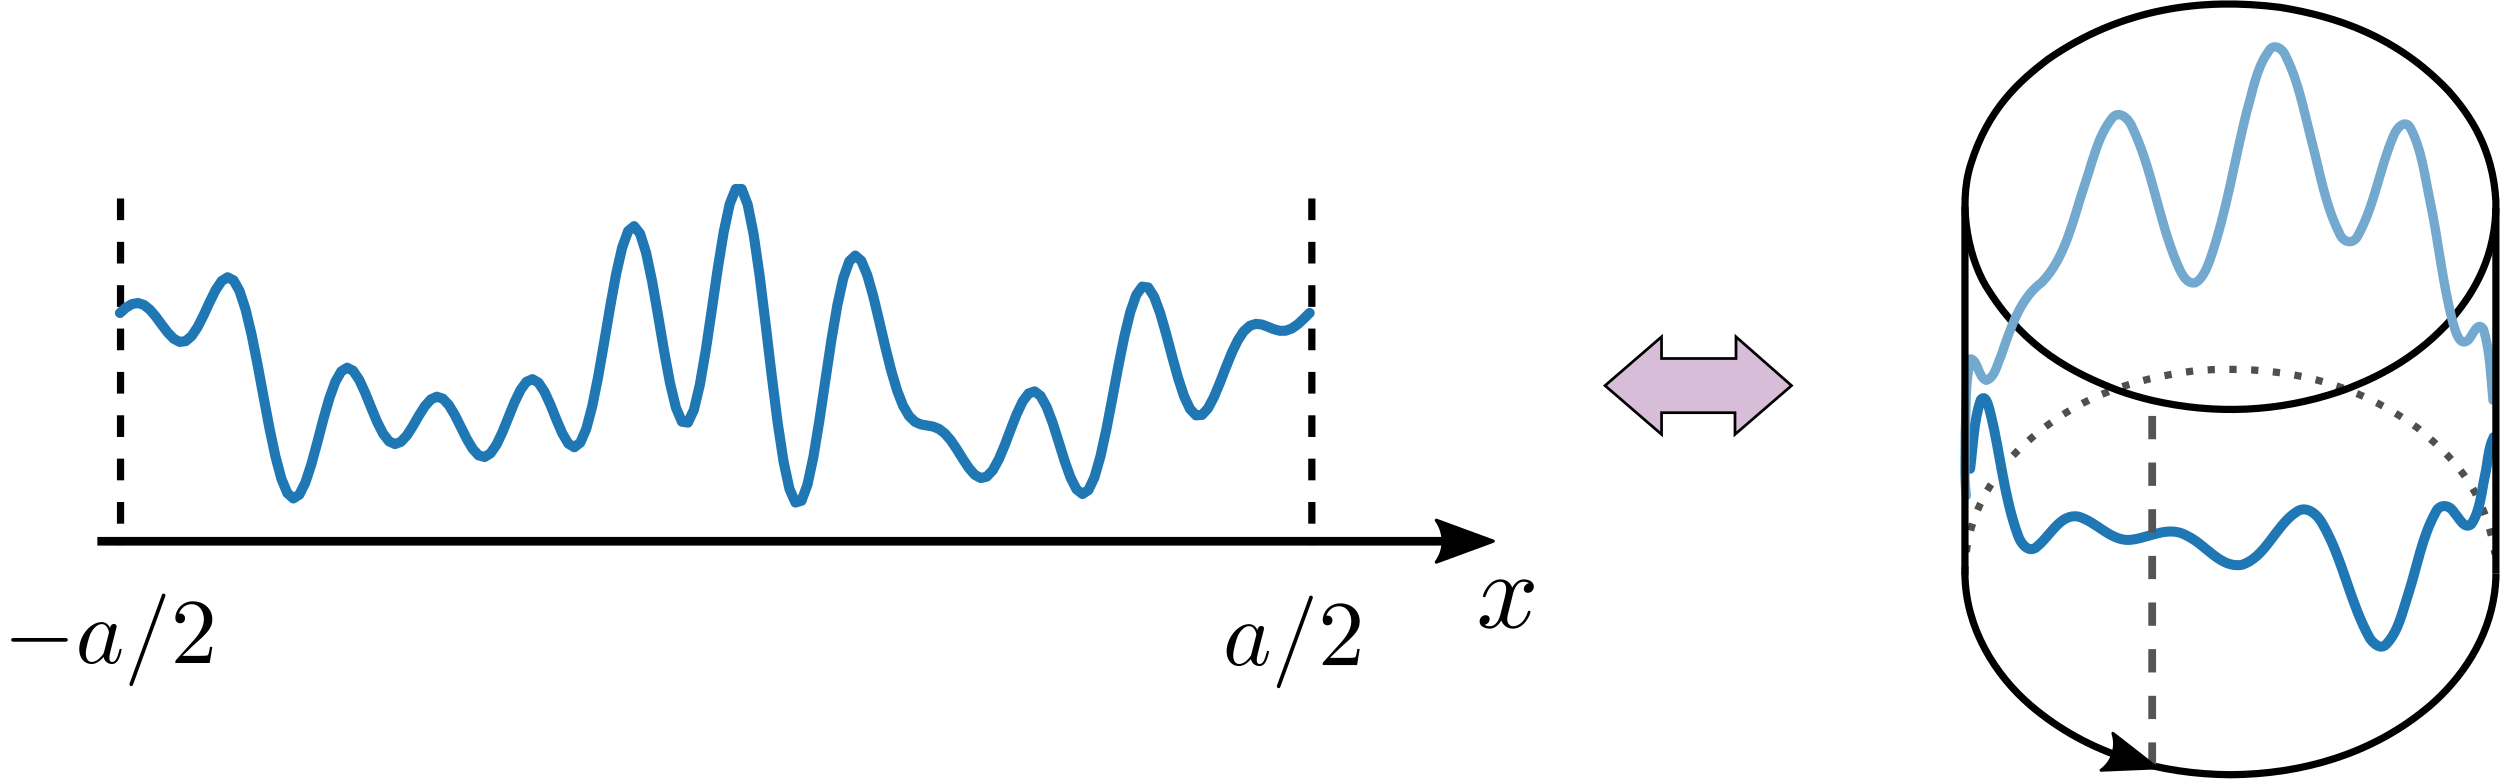
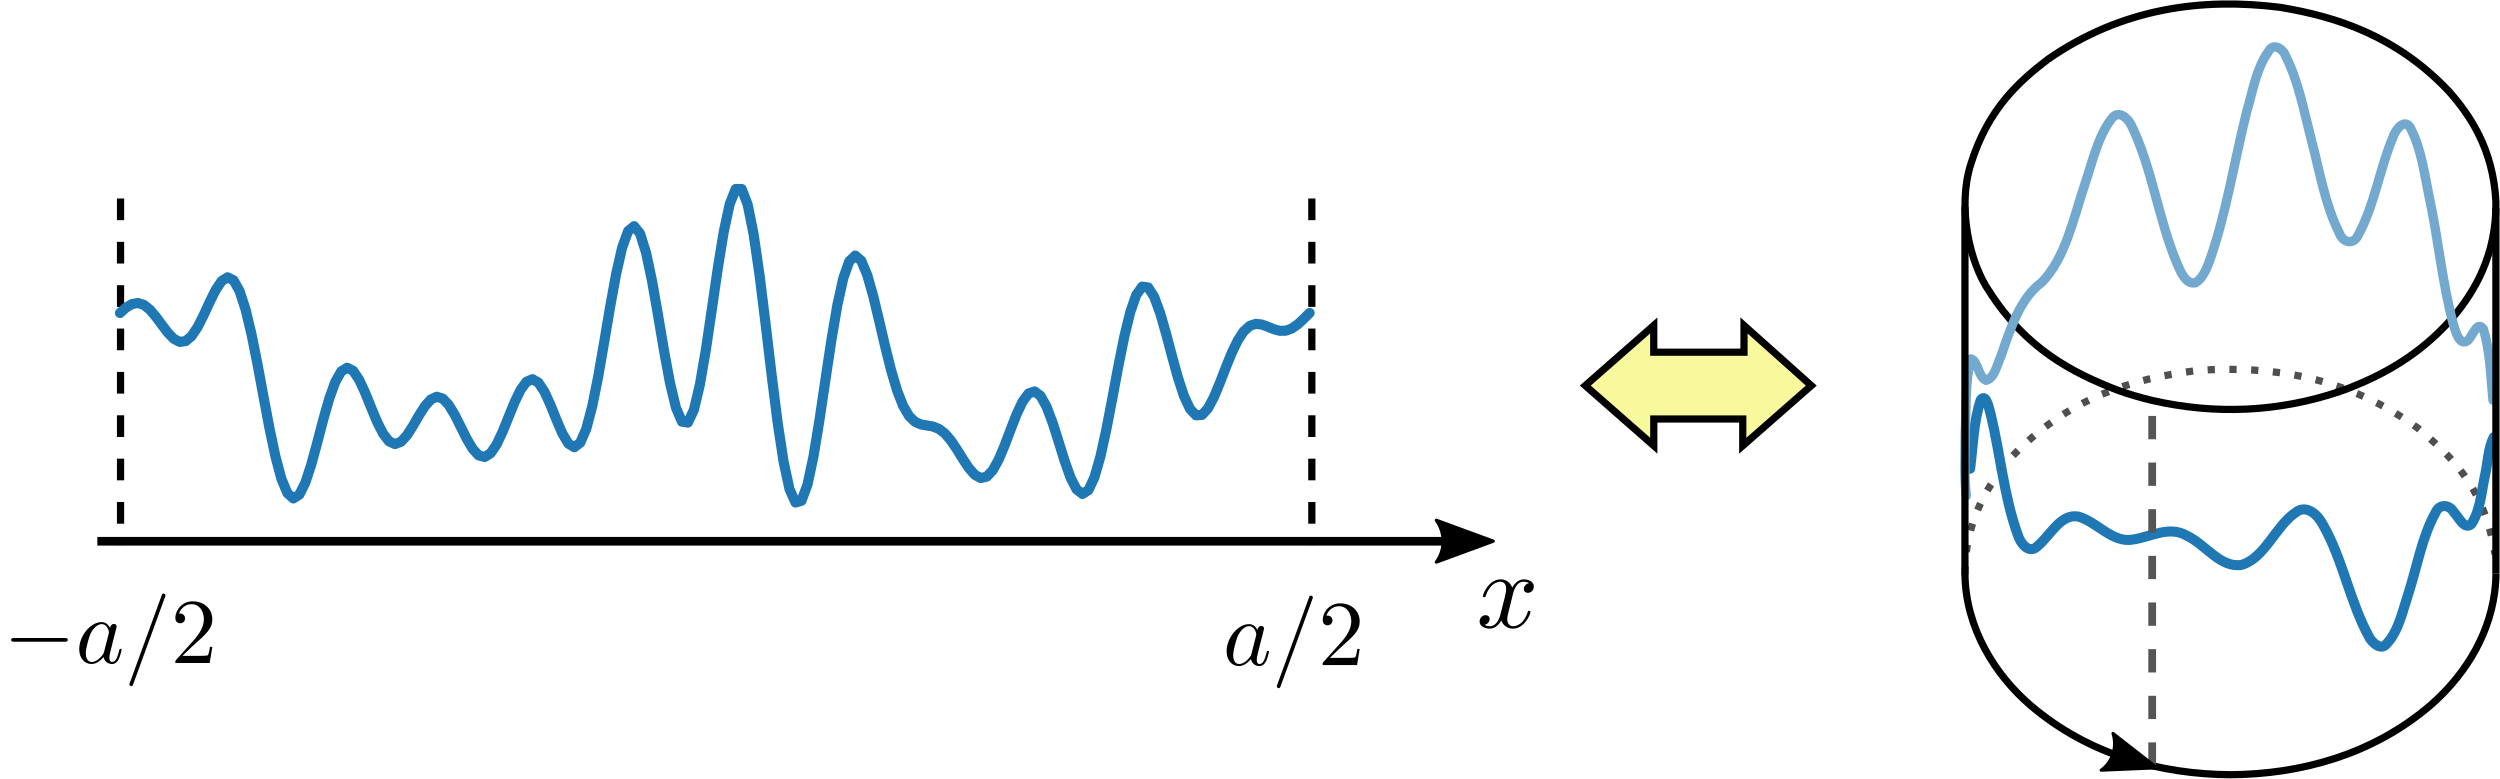
- <svg xmlns="http://www.w3.org/2000/svg" width="345.936" height="107.758" id="svg2" version="1.1">
+ <svg xmlns="http://www.w3.org/2000/svg" version="1.1" id="svg2" height="107.758" width="345.936">
  <defs id="defs4">
-     <marker orient="auto" refY="0" refX="0" id="Arrow2Mend" style="overflow:visible">
-       <path id="path4980" style="fill-rule:evenodd;stroke-width:0.625;stroke-linejoin:round" d="M 8.719,4.034 -2.207,0.016 8.719,-4.002 c -1.745,2.372 -1.735,5.617 -6e-7,8.035 z" transform="scale(-0.6)" />
+     <marker style="overflow:visible" id="Arrow2Mend" refX="0" refY="0" orient="auto">
+       <path transform="scale(-0.6)" d="M 8.719,4.034 -2.207,0.016 8.719,-4.002 c -1.745,2.372 -1.735,5.617 -6e-7,8.035 z" style="fill-rule:evenodd;stroke-width:0.625;stroke-linejoin:round" id="path4980" />
    </marker>
-     <marker orient="auto" refY="0" refX="0" id="Arrow2MendE" style="overflow:visible">
-       <path id="path5398" style="fill:#175217;fill-rule:evenodd;stroke:#175217;stroke-width:0.625;stroke-linejoin:round" d="M 8.719,4.034 -2.207,0.016 8.719,-4.002 c -1.745,2.372 -1.735,5.617 -6e-7,8.035 z" transform="scale(-0.6)" />
+     <marker style="overflow:visible" id="Arrow2MendE" refX="0" refY="0" orient="auto">
+       <path transform="scale(-0.6)" d="M 8.719,4.034 -2.207,0.016 8.719,-4.002 c -1.745,2.372 -1.735,5.617 -6e-7,8.035 z" style="fill:#175217;fill-rule:evenodd;stroke:#175217;stroke-width:0.625;stroke-linejoin:round" id="path5398" />
    </marker>
-     <marker orient="auto" refY="0" refX="0" id="Arrow2MendU" style="overflow:visible">
-       <path id="path5781" style="fill:#175217;fill-rule:evenodd;stroke:#175217;stroke-width:0.625;stroke-linejoin:round" d="M 8.719,4.034 -2.207,0.016 8.719,-4.002 c -1.745,2.372 -1.735,5.617 -6e-7,8.035 z" transform="scale(-0.6)" />
+     <marker style="overflow:visible" id="Arrow2MendU" refX="0" refY="0" orient="auto">
+       <path transform="scale(-0.6)" d="M 8.719,4.034 -2.207,0.016 8.719,-4.002 c -1.745,2.372 -1.735,5.617 -6e-7,8.035 z" style="fill:#175217;fill-rule:evenodd;stroke:#175217;stroke-width:0.625;stroke-linejoin:round" id="path5781" />
    </marker>
-     <marker orient="auto" refY="0" refX="0" id="Arrow2MendE6" style="overflow:visible">
-       <path id="path4217" style="fill:#294029;fill-rule:evenodd;stroke:#294029;stroke-width:0.625;stroke-linejoin:round" d="M 8.719,4.034 -2.207,0.016 8.719,-4.002 c -1.745,2.372 -1.735,5.617 -6e-7,8.035 z" transform="scale(-0.6)" />
+     <marker style="overflow:visible" id="Arrow2MendE6" refX="0" refY="0" orient="auto">
+       <path transform="scale(-0.6)" d="M 8.719,4.034 -2.207,0.016 8.719,-4.002 c -1.745,2.372 -1.735,5.617 -6e-7,8.035 z" style="fill:#294029;fill-rule:evenodd;stroke:#294029;stroke-width:0.625;stroke-linejoin:round" id="path4217" />
    </marker>
-     <marker orient="auto" refY="0" refX="0" id="Arrow2MendE6-5" style="overflow:visible">
-       <path id="path4217-5" style="fill:#294029;fill-rule:evenodd;stroke:#294029;stroke-width:0.625;stroke-linejoin:round" d="M 8.719,4.034 -2.207,0.016 8.719,-4.002 c -1.745,2.372 -1.735,5.617 -6e-7,8.035 z" transform="scale(-0.6)" />
+     <marker style="overflow:visible" id="Arrow2MendE6-5" refX="0" refY="0" orient="auto">
+       <path transform="scale(-0.6)" d="M 8.719,4.034 -2.207,0.016 8.719,-4.002 c -1.745,2.372 -1.735,5.617 -6e-7,8.035 z" style="fill:#294029;fill-rule:evenodd;stroke:#294029;stroke-width:0.625;stroke-linejoin:round" id="path4217-5" />
    </marker>
-     <marker orient="auto" refY="0" refX="0" id="Arrow2MendE6s" style="overflow:visible">
-       <path id="path7331" style="fill:#3a5b3a;fill-rule:evenodd;stroke:#3a5b3a;stroke-width:0.625;stroke-linejoin:round" d="M 8.719,4.034 -2.207,0.016 8.719,-4.002 c -1.745,2.372 -1.735,5.617 -6e-7,8.035 z" transform="scale(-0.6)" />
+     <marker style="overflow:visible" id="Arrow2MendE6s" refX="0" refY="0" orient="auto">
+       <path transform="scale(-0.6)" d="M 8.719,4.034 -2.207,0.016 8.719,-4.002 c -1.745,2.372 -1.735,5.617 -6e-7,8.035 z" style="fill:#3a5b3a;fill-rule:evenodd;stroke:#3a5b3a;stroke-width:0.625;stroke-linejoin:round" id="path7331" />
    </marker>
-     <marker orient="auto" refY="0" refX="0" id="Arrow2MendE6p" style="overflow:visible">
-       <path id="path7462" style="fill:#3a5b3a;fill-rule:evenodd;stroke:#3a5b3a;stroke-width:0.625;stroke-linejoin:round" d="M 8.719,4.034 -2.207,0.016 8.719,-4.002 c -1.745,2.372 -1.735,5.617 -6e-7,8.035 z" transform="scale(-0.6)" />
+     <marker style="overflow:visible" id="Arrow2MendE6p" refX="0" refY="0" orient="auto">
+       <path transform="scale(-0.6)" d="M 8.719,4.034 -2.207,0.016 8.719,-4.002 c -1.745,2.372 -1.735,5.617 -6e-7,8.035 z" style="fill:#3a5b3a;fill-rule:evenodd;stroke:#3a5b3a;stroke-width:0.625;stroke-linejoin:round" id="path7462" />
    </marker>
-     <marker orient="auto" refY="0" refX="0" style="overflow:visible" id="Arrow2MendE6p3036">
-       <path id="path2906" style="fill:#000000;fill-rule:evenodd;stroke:#000000;stroke-width:0.625;stroke-linejoin:round;stroke-opacity:1.0;fill-opacity:1.0" d="M 8.719,4.034 -2.207,0.016 8.719,-4.002 c -1.745,2.372 -1.735,5.617 -6e-7,8.035 z" transform="scale(-0.6)" />
+     <marker id="Arrow2MendE6p3036" style="overflow:visible" refX="0" refY="0" orient="auto">
+       <path transform="scale(-0.6)" d="M 8.719,4.034 -2.207,0.016 8.719,-4.002 c -1.745,2.372 -1.735,5.617 -6e-7,8.035 z" style="fill:#000000;fill-rule:evenodd;stroke:#000000;stroke-width:0.625;stroke-linejoin:round;stroke-opacity:1.0;fill-opacity:1.0" id="path2906" />
    </marker>
-     <marker orient="auto" refY="0" refX="0" style="overflow:visible" id="Arrow2MendE6s3920">
-       <path id="path3042" style="fill:#000000;fill-rule:evenodd;stroke:#000000;stroke-width:0.625;stroke-linejoin:round;stroke-opacity:1.0;fill-opacity:1.0" d="M 8.719,4.034 -2.207,0.016 8.719,-4.002 c -1.745,2.372 -1.735,5.617 -6e-7,8.035 z" transform="scale(-0.6)" />
+     <marker id="Arrow2MendE6s3920" style="overflow:visible" refX="0" refY="0" orient="auto">
+       <path transform="scale(-0.6)" d="M 8.719,4.034 -2.207,0.016 8.719,-4.002 c -1.745,2.372 -1.735,5.617 -6e-7,8.035 z" style="fill:#000000;fill-rule:evenodd;stroke:#000000;stroke-width:0.625;stroke-linejoin:round;stroke-opacity:1.0;fill-opacity:1.0" id="path3042" />
    </marker>
  </defs>
-   <g transform="translate(-297.0583,-364.6027)" id="layer1">
-     <path style="fill:none;stroke:#4f4f4f;stroke-width:1.004;stroke-linecap:butt;stroke-linejoin:miter;stroke-miterlimit:10;stroke-dasharray:1.004, 2.008;stroke-dashoffset:0;stroke-opacity:1" d="m 568.955,443.981 c 0.01,-7.585 3.458,-12.608 6.316,-15.99 7.964,-8.438 17.05,-11.035 25.891,-12.128 10.24,-0.713 20.718,0.877 30.438,7.965 4.164,3.526 9.235,7.829 10.699,17.454" id="path4603-7" />
-     <path style="fill:none;stroke:#000000;stroke-width:1.2;stroke-linecap:butt;stroke-linejoin:miter;stroke-miterlimit:3.85;stroke-dasharray:none;stroke-opacity:1;marker-end:url(#Arrow2MendE6p3036)" d="m 310.529,439.499 191.563,0" id="path4171" />
-     <path id="path5418" d="m 478.583,392.068 v 48.013" style="fill:none;stroke:#000000;stroke-width:1;stroke-linecap:butt;stroke-linejoin:miter;stroke-miterlimit:4;stroke-dasharray:3, 3;stroke-dashoffset:0;stroke-opacity:1" />
-     <g id="g5546" transform="matrix(0.24192,0,0,0.24192,225.4017,369.8612)" style="stroke-width:1.389">
-       <g word-spacing="normal" letter-spacing="normal" font-size-adjust="none" font-stretch="normal" font-weight="normal" font-variant="normal" font-style="normal" stroke-miterlimit="10.433" xml:space="preserve" transform="matrix(1.062992,0,0,-1.062992,-186.0236,789.2717)" id="g5548" style="font-style:normal;font-variant:normal;font-weight:normal;font-stretch:normal;letter-spacing:normal;word-spacing:normal;text-anchor:start;fill:none;stroke:#000000;stroke-width:1.736;stroke-linecap:butt;stroke-linejoin:miter;stroke-miterlimit:10.433;stroke-dasharray:none;stroke-dashoffset:0;stroke-opacity:1">
-         <path id="path5550" d="m 488.35,417.65 h 0.16 0.16 l 0.15,0.01 h 0.08 l 0.08,0.01 h 0.07 l 0.08,0.01 0.07,0.01 0.07,0.01 0.07,0.02 0.07,0.02 0.07,0.02 0.06,0.02 0.06,0.02 0.06,0.03 0.05,0.03 0.06,0.04 0.05,0.03 0.04,0.05 0.04,0.04 0.04,0.05 0.02,0.03 0.02,0.03 0.01,0.03 0.02,0.03 0.01,0.03 0.02,0.03 0.01,0.04 0.01,0.03 0.01,0.04 v 0.04 l 0.01,0.04 0.01,0.04 v 0.04 l 0.01,0.04 v 0.05 0.04 c 0,1 -0.91,1 -1.75,1 h -26.96 c -0.84,0 -1.73,0 -1.73,-1 0,-1 0.89,-1 1.73,-1 z" style="fill:#000000;stroke-width:0" />
-         <path id="path5552" d="m 512.85,425.03 -0.08,0.17 -0.09,0.17 -0.09,0.16 -0.1,0.16 -0.09,0.16 -0.11,0.16 -0.1,0.15 -0.11,0.14 -0.11,0.15 -0.12,0.13 -0.12,0.14 -0.13,0.13 -0.12,0.12 -0.13,0.12 -0.14,0.11 -0.14,0.11 -0.14,0.11 -0.15,0.09 -0.15,0.1 -0.16,0.08 -0.16,0.08 -0.16,0.08 -0.17,0.06 -0.17,0.07 -0.18,0.05 -0.18,0.05 -0.18,0.04 -0.19,0.03 -0.19,0.03 -0.2,0.02 -0.21,0.01 h -0.2 l 0.04,-1.09 c 3.24,0 3.94,-4.08 3.94,-4.37 0,-0.32 -0.09,-0.61 -0.14,-0.86 l -2.5,-9.77 c -0.25,-0.89 -0.25,-0.98 -1,-1.84 -2.19,-2.74 -4.23,-3.53 -5.62,-3.53 -2.49,0 -3.19,2.73 -3.19,4.68 0,2.49 1.59,8.61 2.73,10.91 1.55,2.94 3.8,4.78 5.78,4.78 l -0.04,1.09 c -5.83,0 -12,-7.31 -12,-14.59 0,-4.69 2.73,-7.97 6.62,-7.97 0.99,0 3.49,0.21 6.47,3.74 0.41,-2.1 2.14,-3.74 4.53,-3.74 1.75,0 2.89,1.14 3.69,2.74 0.84,1.79 1.5,4.84 1.5,4.93 0,0.5 -0.45,0.5 -0.59,0.5 -0.5,0 -0.55,-0.2 -0.71,-0.9 -0.84,-3.24 -1.75,-6.17 -3.78,-6.17 -1.34,0 -1.5,1.29 -1.5,2.29 0,1.1 0.09,1.49 0.64,3.69 0.57,2.09 0.66,2.59 1.11,4.48 l 1.78,6.97 c 0.36,1.39 0.36,1.5 0.36,1.69 0,0.86 -0.61,1.36 -1.45,1.36 -1.19,0 -1.94,-1.11 -2.1,-2.2 z" style="fill:#000000;stroke-width:0" />
-         <path id="path5554" d="m 542.43,441.67 0.01,0.03 0.01,0.03 0.01,0.03 0.01,0.03 0.01,0.02 0.01,0.03 0.01,0.03 0.01,0.02 0.02,0.05 0.02,0.05 0.01,0.04 0.01,0.05 0.02,0.04 0.01,0.04 0.01,0.03 0.01,0.04 0.01,0.03 0.01,0.03 v 0.03 l 0.01,0.02 v 0.03 l 0.01,0.02 v 0.02 l 0.01,0.02 v 0.02 0.02 0.01 l 0.01,0.02 v 0.01 0.01 0.01 0.01 0.01 0.01 0.01 0 c 0,0.55 -0.45,0.99 -1,0.99 -0.34,0 -0.7,-0.14 -0.84,-0.44 l -17.3,-47.48 c -0.25,-0.64 -0.25,-0.85 -0.25,-0.89 0,-0.55 0.45,-1 1,-1 0.66,0 0.8,0.34 1.09,1.18 z" style="fill:#000000;stroke-width:0" />
-         <path id="path5556" d="m 551.84,410.04 5.28,5.13 c 7.77,6.87 10.77,9.56 10.77,14.54 0,5.69 -4.49,9.68 -10.57,9.68 -5.64,0 -9.32,-4.6 -9.32,-9.03 0,-2.79 2.5,-2.79 2.64,-2.79 0.86,0 2.59,0.6 2.59,2.64 0,1.3 -0.89,2.6 -2.64,2.6 -0.39,0 -0.5,0 -0.64,-0.05 1.14,3.24 3.83,5.08 6.72,5.08 4.53,0 6.68,-4.05 6.68,-8.13 0,-3.98 -2.5,-7.92 -5.23,-11.01 l -9.56,-10.66 C 548,407.5 548,407.4 548,406.2 h 18.48 l 1.41,8.67 h -1.25 c -0.25,-1.5 -0.6,-3.69 -1.1,-4.44 -0.36,-0.39 -3.64,-0.39 -4.73,-0.39 z" style="fill:#000000;stroke-width:0" />
+   <g id="layer1" transform="translate(-297.0583,-364.6027)">
+     <path id="path4603-7" d="m 568.955,443.981 c 0.01,-7.585 3.458,-12.608 6.316,-15.99 7.964,-8.438 17.05,-11.035 25.891,-12.128 10.24,-0.713 20.718,0.877 30.438,7.965 4.164,3.526 9.235,7.829 10.699,17.454" style="fill:none;stroke:#4f4f4f;stroke-width:1.004;stroke-linecap:butt;stroke-linejoin:miter;stroke-miterlimit:10;stroke-dasharray:1.004, 2.008;stroke-dashoffset:0;stroke-opacity:1" />
+     <path id="path4171" d="m 310.529,439.499 191.563,0" style="fill:none;stroke:#000000;stroke-width:1.2;stroke-linecap:butt;stroke-linejoin:miter;stroke-miterlimit:3.85;stroke-dasharray:none;stroke-opacity:1;marker-end:url(#Arrow2MendE6p3036)" />
+     <path style="fill:none;stroke:#000000;stroke-width:1;stroke-linecap:butt;stroke-linejoin:miter;stroke-miterlimit:4;stroke-dasharray:3, 3;stroke-dashoffset:0;stroke-opacity:1" d="m 478.583,392.068 v 48.013" id="path5418" />
+     <g style="stroke-width:1.389" transform="matrix(0.24192,0,0,0.24192,225.4017,369.8612)" id="g5546">
+       <g style="font-style:normal;font-variant:normal;font-weight:normal;font-stretch:normal;letter-spacing:normal;word-spacing:normal;text-anchor:start;fill:none;stroke:#000000;stroke-width:1.736;stroke-linecap:butt;stroke-linejoin:miter;stroke-miterlimit:10.433;stroke-dasharray:none;stroke-dashoffset:0;stroke-opacity:1" id="g5548" transform="matrix(1.062992,0,0,-1.062992,-186.0236,789.2717)" xml:space="preserve" stroke-miterlimit="10.433" font-style="normal" font-variant="normal" font-weight="normal" font-stretch="normal" font-size-adjust="none" letter-spacing="normal" word-spacing="normal">
+         <path style="fill:#000000;stroke-width:0" d="m 488.35,417.65 h 0.16 0.16 l 0.15,0.01 h 0.08 l 0.08,0.01 h 0.07 l 0.08,0.01 0.07,0.01 0.07,0.01 0.07,0.02 0.07,0.02 0.07,0.02 0.06,0.02 0.06,0.02 0.06,0.03 0.05,0.03 0.06,0.04 0.05,0.03 0.04,0.05 0.04,0.04 0.04,0.05 0.02,0.03 0.02,0.03 0.01,0.03 0.02,0.03 0.01,0.03 0.02,0.03 0.01,0.04 0.01,0.03 0.01,0.04 v 0.04 l 0.01,0.04 0.01,0.04 v 0.04 l 0.01,0.04 v 0.05 0.04 c 0,1 -0.91,1 -1.75,1 h -26.96 c -0.84,0 -1.73,0 -1.73,-1 0,-1 0.89,-1 1.73,-1 z" id="path5550" />
+         <path style="fill:#000000;stroke-width:0" d="m 512.85,425.03 -0.08,0.17 -0.09,0.17 -0.09,0.16 -0.1,0.16 -0.09,0.16 -0.11,0.16 -0.1,0.15 -0.11,0.14 -0.11,0.15 -0.12,0.13 -0.12,0.14 -0.13,0.13 -0.12,0.12 -0.13,0.12 -0.14,0.11 -0.14,0.11 -0.14,0.11 -0.15,0.09 -0.15,0.1 -0.16,0.08 -0.16,0.08 -0.16,0.08 -0.17,0.06 -0.17,0.07 -0.18,0.05 -0.18,0.05 -0.18,0.04 -0.19,0.03 -0.19,0.03 -0.2,0.02 -0.21,0.01 h -0.2 l 0.04,-1.09 c 3.24,0 3.94,-4.08 3.94,-4.37 0,-0.32 -0.09,-0.61 -0.14,-0.86 l -2.5,-9.77 c -0.25,-0.89 -0.25,-0.98 -1,-1.84 -2.19,-2.74 -4.23,-3.53 -5.62,-3.53 -2.49,0 -3.19,2.73 -3.19,4.68 0,2.49 1.59,8.61 2.73,10.91 1.55,2.94 3.8,4.78 5.78,4.78 l -0.04,1.09 c -5.83,0 -12,-7.31 -12,-14.59 0,-4.69 2.73,-7.97 6.62,-7.97 0.99,0 3.49,0.21 6.47,3.74 0.41,-2.1 2.14,-3.74 4.53,-3.74 1.75,0 2.89,1.14 3.69,2.74 0.84,1.79 1.5,4.84 1.5,4.93 0,0.5 -0.45,0.5 -0.59,0.5 -0.5,0 -0.55,-0.2 -0.71,-0.9 -0.84,-3.24 -1.75,-6.17 -3.78,-6.17 -1.34,0 -1.5,1.29 -1.5,2.29 0,1.1 0.09,1.49 0.64,3.69 0.57,2.09 0.66,2.59 1.11,4.48 l 1.78,6.97 c 0.36,1.39 0.36,1.5 0.36,1.69 0,0.86 -0.61,1.36 -1.45,1.36 -1.19,0 -1.94,-1.11 -2.1,-2.2 z" id="path5552" />
+         <path style="fill:#000000;stroke-width:0" d="m 542.43,441.67 0.01,0.03 0.01,0.03 0.01,0.03 0.01,0.03 0.01,0.02 0.01,0.03 0.01,0.03 0.01,0.02 0.02,0.05 0.02,0.05 0.01,0.04 0.01,0.05 0.02,0.04 0.01,0.04 0.01,0.03 0.01,0.04 0.01,0.03 0.01,0.03 v 0.03 l 0.01,0.02 v 0.03 l 0.01,0.02 v 0.02 l 0.01,0.02 v 0.02 0.02 0.01 l 0.01,0.02 v 0.01 0.01 0.01 0.01 0.01 0.01 0.01 0 c 0,0.55 -0.45,0.99 -1,0.99 -0.34,0 -0.7,-0.14 -0.84,-0.44 l -17.3,-47.48 c -0.25,-0.64 -0.25,-0.85 -0.25,-0.89 0,-0.55 0.45,-1 1,-1 0.66,0 0.8,0.34 1.09,1.18 z" id="path5554" />
+         <path style="fill:#000000;stroke-width:0" d="m 551.84,410.04 5.28,5.13 c 7.77,6.87 10.77,9.56 10.77,14.54 0,5.69 -4.49,9.68 -10.57,9.68 -5.64,0 -9.32,-4.6 -9.32,-9.03 0,-2.79 2.5,-2.79 2.64,-2.79 0.86,0 2.59,0.6 2.59,2.64 0,1.3 -0.89,2.6 -2.64,2.6 -0.39,0 -0.5,0 -0.64,-0.05 1.14,3.24 3.83,5.08 6.72,5.08 4.53,0 6.68,-4.05 6.68,-8.13 0,-3.98 -2.5,-7.92 -5.23,-11.01 l -9.56,-10.66 C 548,407.5 548,407.4 548,406.2 h 18.48 l 1.41,8.67 h -1.25 c -0.25,-1.5 -0.6,-3.69 -1.1,-4.44 -0.36,-0.39 -3.64,-0.39 -4.73,-0.39 z" id="path5556" />
      </g>
    </g>
-     <path id="path5418-8" d="m 313.738,392.068 v 48.013" style="fill:none;stroke:#000000;stroke-width:1;stroke-linecap:butt;stroke-linejoin:miter;stroke-miterlimit:4;stroke-dasharray:3, 3;stroke-dashoffset:0;stroke-opacity:1" />
-     <g id="g5453" transform="matrix(0.2844149,0,0,0.2844149,416.5532,349.7509)" style="stroke-width:1.181">
-       <g word-spacing="normal" letter-spacing="normal" font-size-adjust="none" font-stretch="normal" font-weight="normal" font-variant="normal" font-style="normal" stroke-miterlimit="10.433" xml:space="preserve" transform="matrix(1.062992,0,0,-1.062992,-186.0236,789.2717)" id="content" style="font-style:normal;font-variant:normal;font-weight:normal;font-stretch:normal;letter-spacing:normal;word-spacing:normal;text-anchor:start;fill:none;stroke:#000000;stroke-width:1.477;stroke-linecap:butt;stroke-linejoin:miter;stroke-miterlimit:10.433;stroke-dasharray:none;stroke-dashoffset:0;stroke-opacity:1">
-         <path id="path5456" d="m 472.16,421.25 0.03,0.13 0.04,0.15 0.04,0.16 0.04,0.18 0.06,0.19 0.06,0.21 0.06,0.22 0.07,0.22 0.08,0.23 0.09,0.24 0.1,0.25 0.1,0.24 0.11,0.25 0.12,0.25 0.13,0.25 0.14,0.25 0.15,0.24 0.15,0.24 0.17,0.23 0.18,0.22 0.18,0.22 0.2,0.2 0.21,0.19 0.22,0.18 0.23,0.16 0.25,0.14 0.12,0.07 0.13,0.06 0.14,0.05 0.13,0.05 0.14,0.05 0.14,0.04 0.15,0.03 0.15,0.03 0.15,0.02 0.16,0.02 0.16,0.01 h 0.16 c 0.25,0 1.44,0 2.48,-0.64 -1.39,-0.25 -2.39,-1.5 -2.39,-2.69 0,-0.79 0.55,-1.75 1.89,-1.75 1.1,0 2.69,0.89 2.69,2.89 0,2.6 -2.94,3.28 -4.63,3.28 -2.89,0 -4.64,-2.64 -5.23,-3.78 -1.25,3.28 -3.94,3.78 -5.37,3.78 -5.19,0 -8.04,-6.42 -8.04,-7.67 0,-0.5 0.5,-0.5 0.61,-0.5 0.39,0 0.55,0.11 0.64,0.55 1.69,5.28 4.99,6.53 6.68,6.53 0.95,0 2.68,-0.44 2.68,-3.33 0,-1.54 -0.84,-4.89 -2.68,-11.86 -0.8,-3.09 -2.54,-5.18 -4.74,-5.18 -0.3,0 -1.44,0 -2.48,0.65 1.25,0.24 2.34,1.28 2.34,2.69 0,1.34 -1.09,1.73 -1.84,1.73 -1.5,0 -2.75,-1.29 -2.75,-2.89 0,-2.28 2.5,-3.28 4.68,-3.28 3.3,0 5.08,3.49 5.24,3.78 0.59,-1.84 2.39,-3.78 5.37,-3.78 5.14,0 7.99,6.42 7.99,7.67 0,0.5 -0.45,0.5 -0.61,0.5 -0.44,0 -0.55,-0.2 -0.64,-0.54 -1.64,-5.33 -5.03,-6.53 -6.63,-6.53 -1.95,0 -2.75,1.59 -2.75,3.29 0,1.1 0.3,2.19 0.86,4.38 z" style="fill:#000000;stroke-width:0" />
+     <path style="fill:none;stroke:#000000;stroke-width:1;stroke-linecap:butt;stroke-linejoin:miter;stroke-miterlimit:4;stroke-dasharray:3, 3;stroke-dashoffset:0;stroke-opacity:1" d="m 313.738,392.068 v 48.013" id="path5418-8" />
+     <g style="stroke-width:1.181" transform="matrix(0.2844149,0,0,0.2844149,416.5532,349.7509)" id="g5453">
+       <g style="font-style:normal;font-variant:normal;font-weight:normal;font-stretch:normal;letter-spacing:normal;word-spacing:normal;text-anchor:start;fill:none;stroke:#000000;stroke-width:1.477;stroke-linecap:butt;stroke-linejoin:miter;stroke-miterlimit:10.433;stroke-dasharray:none;stroke-dashoffset:0;stroke-opacity:1" id="content" transform="matrix(1.062992,0,0,-1.062992,-186.0236,789.2717)" xml:space="preserve" stroke-miterlimit="10.433" font-style="normal" font-variant="normal" font-weight="normal" font-stretch="normal" font-size-adjust="none" letter-spacing="normal" word-spacing="normal">
+         <path style="fill:#000000;stroke-width:0" d="m 472.16,421.25 0.03,0.13 0.04,0.15 0.04,0.16 0.04,0.18 0.06,0.19 0.06,0.21 0.06,0.22 0.07,0.22 0.08,0.23 0.09,0.24 0.1,0.25 0.1,0.24 0.11,0.25 0.12,0.25 0.13,0.25 0.14,0.25 0.15,0.24 0.15,0.24 0.17,0.23 0.18,0.22 0.18,0.22 0.2,0.2 0.21,0.19 0.22,0.18 0.23,0.16 0.25,0.14 0.12,0.07 0.13,0.06 0.14,0.05 0.13,0.05 0.14,0.05 0.14,0.04 0.15,0.03 0.15,0.03 0.15,0.02 0.16,0.02 0.16,0.01 h 0.16 c 0.25,0 1.44,0 2.48,-0.64 -1.39,-0.25 -2.39,-1.5 -2.39,-2.69 0,-0.79 0.55,-1.75 1.89,-1.75 1.1,0 2.69,0.89 2.69,2.89 0,2.6 -2.94,3.28 -4.63,3.28 -2.89,0 -4.64,-2.64 -5.23,-3.78 -1.25,3.28 -3.94,3.78 -5.37,3.78 -5.19,0 -8.04,-6.42 -8.04,-7.67 0,-0.5 0.5,-0.5 0.61,-0.5 0.39,0 0.55,0.11 0.64,0.55 1.69,5.28 4.99,6.53 6.68,6.53 0.95,0 2.68,-0.44 2.68,-3.33 0,-1.54 -0.84,-4.89 -2.68,-11.86 -0.8,-3.09 -2.54,-5.18 -4.74,-5.18 -0.3,0 -1.44,0 -2.48,0.65 1.25,0.24 2.34,1.28 2.34,2.69 0,1.34 -1.09,1.73 -1.84,1.73 -1.5,0 -2.75,-1.29 -2.75,-2.89 0,-2.28 2.5,-3.28 4.68,-3.28 3.3,0 5.08,3.49 5.24,3.78 0.59,-1.84 2.39,-3.78 5.37,-3.78 5.14,0 7.99,6.42 7.99,7.67 0,0.5 -0.45,0.5 -0.61,0.5 -0.44,0 -0.55,-0.2 -0.64,-0.54 -1.64,-5.33 -5.03,-6.53 -6.63,-6.53 -1.95,0 -2.75,1.59 -2.75,3.29 0,1.1 0.3,2.19 0.86,4.38 z" id="path5456" />
      </g>
    </g>
-     <g id="g5492" transform="matrix(0.24192,0,0,0.24192,394.1371,370.1441)" style="stroke-width:1.389">
-       <g id="g5494" transform="matrix(1.062992,0,0,-1.062992,-186.0236,789.2717)" xml:space="preserve" stroke-miterlimit="10.433" font-style="normal" font-variant="normal" font-weight="normal" font-stretch="normal" font-size-adjust="none" letter-spacing="normal" word-spacing="normal" style="font-style:normal;font-variant:normal;font-weight:normal;font-stretch:normal;letter-spacing:normal;word-spacing:normal;text-anchor:start;fill:none;stroke:#000000;stroke-width:1.736;stroke-linecap:butt;stroke-linejoin:miter;stroke-miterlimit:10.433;stroke-dasharray:none;stroke-dashoffset:0;stroke-opacity:1">
-         <path d="m 474.1,425.03 -0.09,0.17 -0.09,0.17 -0.09,0.16 -0.09,0.16 -0.1,0.16 -0.1,0.16 -0.11,0.15 -0.11,0.14 -0.11,0.15 -0.12,0.13 -0.12,0.14 -0.12,0.13 -0.13,0.12 -0.13,0.12 -0.14,0.11 -0.14,0.11 -0.14,0.11 -0.15,0.09 -0.15,0.1 -0.15,0.08 -0.16,0.08 -0.17,0.08 -0.17,0.06 -0.17,0.07 -0.17,0.05 -0.18,0.05 -0.19,0.04 -0.19,0.03 -0.19,0.03 -0.2,0.02 -0.2,0.01 h -0.21 l 0.05,-1.09 c 3.23,0 3.93,-4.08 3.93,-4.37 0,-0.32 -0.09,-0.61 -0.14,-0.86 l -2.5,-9.77 c -0.25,-0.89 -0.25,-0.98 -1,-1.84 -2.18,-2.74 -4.23,-3.53 -5.62,-3.53 -2.49,0 -3.19,2.73 -3.19,4.68 0,2.49 1.59,8.61 2.74,10.91 1.54,2.94 3.79,4.78 5.78,4.78 l -0.05,1.09 c -5.83,0 -12,-7.31 -12,-14.59 0,-4.69 2.73,-7.97 6.62,-7.97 0.99,0 3.49,0.21 6.47,3.74 0.41,-2.1 2.14,-3.74 4.53,-3.74 1.75,0 2.9,1.14 3.69,2.74 0.85,1.79 1.5,4.84 1.5,4.93 0,0.5 -0.45,0.5 -0.59,0.5 -0.5,0 -0.55,-0.2 -0.7,-0.9 -0.85,-3.24 -1.75,-6.17 -3.79,-6.17 -1.34,0 -1.5,1.29 -1.5,2.29 0,1.1 0.1,1.49 0.64,3.69 0.57,2.09 0.66,2.59 1.11,4.48 l 1.79,6.97 c 0.35,1.39 0.35,1.5 0.35,1.69 0,0.86 -0.6,1.36 -1.45,1.36 -1.19,0 -1.94,-1.11 -2.09,-2.2 z" id="path5496" style="fill:#000000;stroke-width:0" />
-         <path d="m 503.67,441.67 0.01,0.03 0.01,0.03 0.02,0.03 0.01,0.03 0.01,0.02 0.01,0.03 0.01,0.03 v 0.02 l 0.02,0.05 0.02,0.05 0.01,0.04 0.02,0.05 0.01,0.04 0.01,0.04 0.01,0.03 0.01,0.04 0.01,0.03 0.01,0.03 v 0.03 l 0.01,0.02 0.01,0.03 v 0.02 l 0.01,0.02 v 0.02 0.02 0.02 l 0.01,0.01 v 0.02 0.01 0.01 0.01 0.01 0.01 0.01 0.01 0 c 0,0.55 -0.45,0.99 -1,0.99 -0.34,0 -0.7,-0.14 -0.84,-0.44 l -17.3,-47.48 c -0.25,-0.64 -0.25,-0.85 -0.25,-0.89 0,-0.55 0.45,-1 1,-1 0.66,0 0.8,0.34 1.09,1.18 z" id="path5498" style="fill:#000000;stroke-width:0" />
-         <path d="m 513.08,410.04 5.28,5.13 c 7.77,6.87 10.77,9.56 10.77,14.54 0,5.69 -4.48,9.68 -10.56,9.68 -5.64,0 -9.33,-4.6 -9.33,-9.03 0,-2.79 2.5,-2.79 2.64,-2.79 0.86,0 2.59,0.6 2.59,2.64 0,1.3 -0.89,2.6 -2.64,2.6 -0.39,0 -0.5,0 -0.64,-0.05 1.14,3.24 3.83,5.08 6.72,5.08 4.53,0 6.69,-4.05 6.69,-8.13 0,-3.98 -2.5,-7.92 -5.24,-11.01 l -9.56,-10.66 c -0.56,-0.54 -0.56,-0.64 -0.56,-1.84 h 18.48 l 1.41,8.67 h -1.25 c -0.25,-1.5 -0.6,-3.69 -1.1,-4.44 -0.35,-0.39 -3.63,-0.39 -4.73,-0.39 z" id="path5500" style="fill:#000000;stroke-width:0" />
+     <g style="stroke-width:1.389" transform="matrix(0.24192,0,0,0.24192,394.1371,370.1441)" id="g5492">
+       <g style="font-style:normal;font-variant:normal;font-weight:normal;font-stretch:normal;letter-spacing:normal;word-spacing:normal;text-anchor:start;fill:none;stroke:#000000;stroke-width:1.736;stroke-linecap:butt;stroke-linejoin:miter;stroke-miterlimit:10.433;stroke-dasharray:none;stroke-dashoffset:0;stroke-opacity:1" word-spacing="normal" letter-spacing="normal" font-size-adjust="none" font-stretch="normal" font-weight="normal" font-variant="normal" font-style="normal" stroke-miterlimit="10.433" xml:space="preserve" transform="matrix(1.062992,0,0,-1.062992,-186.0236,789.2717)" id="g5494">
+         <path style="fill:#000000;stroke-width:0" id="path5496" d="m 474.1,425.03 -0.09,0.17 -0.09,0.17 -0.09,0.16 -0.09,0.16 -0.1,0.16 -0.1,0.16 -0.11,0.15 -0.11,0.14 -0.11,0.15 -0.12,0.13 -0.12,0.14 -0.12,0.13 -0.13,0.12 -0.13,0.12 -0.14,0.11 -0.14,0.11 -0.14,0.11 -0.15,0.09 -0.15,0.1 -0.15,0.08 -0.16,0.08 -0.17,0.08 -0.17,0.06 -0.17,0.07 -0.17,0.05 -0.18,0.05 -0.19,0.04 -0.19,0.03 -0.19,0.03 -0.2,0.02 -0.2,0.01 h -0.21 l 0.05,-1.09 c 3.23,0 3.93,-4.08 3.93,-4.37 0,-0.32 -0.09,-0.61 -0.14,-0.86 l -2.5,-9.77 c -0.25,-0.89 -0.25,-0.98 -1,-1.84 -2.18,-2.74 -4.23,-3.53 -5.62,-3.53 -2.49,0 -3.19,2.73 -3.19,4.68 0,2.49 1.59,8.61 2.74,10.91 1.54,2.94 3.79,4.78 5.78,4.78 l -0.05,1.09 c -5.83,0 -12,-7.31 -12,-14.59 0,-4.69 2.73,-7.97 6.62,-7.97 0.99,0 3.49,0.21 6.47,3.74 0.41,-2.1 2.14,-3.74 4.53,-3.74 1.75,0 2.9,1.14 3.69,2.74 0.85,1.79 1.5,4.84 1.5,4.93 0,0.5 -0.45,0.5 -0.59,0.5 -0.5,0 -0.55,-0.2 -0.7,-0.9 -0.85,-3.24 -1.75,-6.17 -3.79,-6.17 -1.34,0 -1.5,1.29 -1.5,2.29 0,1.1 0.1,1.49 0.64,3.69 0.57,2.09 0.66,2.59 1.11,4.48 l 1.79,6.97 c 0.35,1.39 0.35,1.5 0.35,1.69 0,0.86 -0.6,1.36 -1.45,1.36 -1.19,0 -1.94,-1.11 -2.09,-2.2 z" />
+         <path style="fill:#000000;stroke-width:0" id="path5498" d="m 503.67,441.67 0.01,0.03 0.01,0.03 0.02,0.03 0.01,0.03 0.01,0.02 0.01,0.03 0.01,0.03 v 0.02 l 0.02,0.05 0.02,0.05 0.01,0.04 0.02,0.05 0.01,0.04 0.01,0.04 0.01,0.03 0.01,0.04 0.01,0.03 0.01,0.03 v 0.03 l 0.01,0.02 0.01,0.03 v 0.02 l 0.01,0.02 v 0.02 0.02 0.02 l 0.01,0.01 v 0.02 0.01 0.01 0.01 0.01 0.01 0.01 0.01 0 c 0,0.55 -0.45,0.99 -1,0.99 -0.34,0 -0.7,-0.14 -0.84,-0.44 l -17.3,-47.48 c -0.25,-0.64 -0.25,-0.85 -0.25,-0.89 0,-0.55 0.45,-1 1,-1 0.66,0 0.8,0.34 1.09,1.18 z" />
+         <path style="fill:#000000;stroke-width:0" id="path5500" d="m 513.08,410.04 5.28,5.13 c 7.77,6.87 10.77,9.56 10.77,14.54 0,5.69 -4.48,9.68 -10.56,9.68 -5.64,0 -9.33,-4.6 -9.33,-9.03 0,-2.79 2.5,-2.79 2.64,-2.79 0.86,0 2.59,0.6 2.59,2.64 0,1.3 -0.89,2.6 -2.64,2.6 -0.39,0 -0.5,0 -0.64,-0.05 1.14,3.24 3.83,5.08 6.72,5.08 4.53,0 6.69,-4.05 6.69,-8.13 0,-3.98 -2.5,-7.92 -5.24,-11.01 l -9.56,-10.66 c -0.56,-0.54 -0.56,-0.64 -0.56,-1.84 h 18.48 l 1.41,8.67 h -1.25 c -0.25,-1.5 -0.6,-3.69 -1.1,-4.44 -0.35,-0.39 -3.63,-0.39 -4.73,-0.39 z" />
      </g>
    </g>
-     <path id="path5880" d="m 519.153,417.96 7.823,6.75 v -2.999 h 10.16 v 2.999 l 7.824,-6.75 -7.683,-6.752 v 3.001 h -10.305 v -3.001 z" style="fill:#d8bdd8;fill-opacity:1;stroke:#000000;stroke-width:0.377px;stroke-linecap:butt;stroke-linejoin:miter;stroke-opacity:1" />
-     <path d="m 313.663,407.91 0.827,-0.736 0.827,-0.498 0.827,-0.146 0.827,0.264 0.827,0.66 0.827,0.968 0.827,1.124 0.827,1.089 0.827,0.85 0.827,0.43 0.827,-0.116 0.827,-0.708 0.827,-1.248 0.827,-1.639 0.827,-1.8 0.827,-1.673 0.828,-1.238 0.827,-0.52 0.827,0.418 0.827,1.475 0.828,2.531 0.827,3.456 0.827,4.129 0.827,4.46 0.827,4.393 0.828,3.922 0.827,3.091 0.827,1.989 0.827,0.737 0.827,-0.523 0.828,-1.649 0.827,-2.518 0.827,-3.038 0.827,-3.165 0.828,-2.903 0.827,-2.307 0.827,-1.47 0.827,-0.516 0.827,0.425 0.828,1.225 0.827,1.787 0.827,2.047 0.827,1.988 0.828,1.639 0.827,1.071 0.827,0.383 0.827,-0.31 0.827,-0.9 0.828,-1.294 0.827,-1.435 0.827,-1.305 0.827,-0.93 0.827,-0.377 0.828,0.262 0.827,0.879 0.827,1.369 0.827,1.648 0.828,1.662 0.827,1.401 0.827,0.897 0.827,0.224 0.827,-0.519 0.828,-1.215 0.827,-1.754 0.827,-2.045 0.827,-2.035 0.827,-1.716 0.828,-1.128 0.827,-0.357 0.827,0.479 0.827,1.245 0.828,1.808 0.827,2.058 0.827,1.925 0.827,1.395 0.827,0.507 0.828,-0.64 0.827,-1.908 0.827,-3.127 0.827,-4.128 0.828,-4.758 0.827,-4.908 0.827,-4.525 0.827,-3.625 0.827,-2.294 0.828,-0.679 0.827,1.033 0.827,2.631 0.827,3.913 0.827,4.711 0.828,4.912 0.827,4.476 0.827,3.445 0.827,1.934 0.828,0.126 0.827,-1.757 0.827,-3.478 0.827,-4.815 0.827,-5.59 0.828,-5.691 0.827,-5.088 0.827,-3.836 0.827,-2.071 0.827,0.006 0.828,2.159 0.827,4.136 0.827,5.709 0.827,6.698 0.828,6.991 0.827,6.56 0.827,5.46 0.827,3.825 0.827,1.847 0.828,-0.248 0.827,-2.225 0.827,-3.872 0.827,-5.024 0.827,-5.578 0.828,-5.509 0.827,-4.862 0.827,-3.748 0.827,-2.326 0.828,-0.779 0.827,0.709 0.827,1.978 0.827,2.909 0.827,3.436 0.828,3.552 0.827,3.305 0.827,2.787 0.827,2.115 0.827,1.415 0.828,0.801 0.827,0.361 0.827,0.14 0.827,0.144 0.828,0.333 0.827,0.637 0.827,0.966 0.827,1.227 0.827,1.338 0.828,1.248 0.827,0.94 0.827,0.438 0.827,-0.198 0.828,-0.879 0.827,-1.502 0.827,-1.966 0.827,-2.189 0.827,-2.12 0.828,-1.747 0.827,-1.109 0.827,-0.279 0.827,0.631 0.827,1.496 0.828,2.19 0.827,2.603 0.827,2.66 0.827,2.331 0.828,1.636 0.827,0.645 0.827,-0.532 0.827,-1.757 0.827,-2.881 0.828,-3.767 0.827,-4.304 0.827,-4.424 0.827,-4.11 0.828,-3.397 0.827,-2.37 0.827,-1.149 0.827,0.122 0.827,1.298 0.828,2.249 0.827,2.877 0.827,3.126 0.827,2.99 0.827,2.511 0.828,1.768 0.827,0.871 0.827,-0.059 0.827,-0.905 0.827,-1.57 0.828,-1.99 0.827,-2.139 0.827,-2.028 0.827,-1.707 0.828,-1.249 0.827,-0.742 0.827,-0.27 0.827,0.094 0.827,0.303 0.828,0.341 0.827,0.222 0.827,-0.012 0.827,-0.299 0.828,-0.571 0.827,-0.763 0.827,-0.826" style="fill:none;stroke:#1f77b4;stroke-width:1.4;stroke-linecap:round;stroke-linejoin:round;stroke-miterlimit:10;stroke-dasharray:none;stroke-opacity:1" id="path3226" />
-     <path style="fill:none;stroke:#1f77b4;stroke-width:1.391;stroke-linecap:round;stroke-linejoin:round;stroke-miterlimit:10;stroke-dasharray:none;stroke-opacity:1" d="m 569.673,429.459 c 0.417,-3.181 0.457,-6.535 1.479,-9.53 0.784,-0.977 1.15,1.345 1.385,2.07 1.341,5.546 1.831,11.434 3.777,16.739 0.424,1.261 1.619,2.527 2.674,1.447 1.795,-1.47 3.193,-4.563 5.665,-4.099 2.608,0.738 4.71,3.707 7.569,3.171 2.456,-0.357 5.011,-1.959 7.441,-0.522 2.573,1.177 4.621,4.519 7.582,4.028 3.275,-0.985 4.694,-5.42 7.53,-7.285 1.381,-1.066 2.948,0.242 3.713,1.714 2.788,4.844 3.764,10.903 6.517,15.778 0.554,0.772 1.571,1.627 2.303,0.718 1.66,-1.756 2.218,-4.574 3.026,-6.995 1.193,-3.726 1.88,-7.801 3.727,-11.14 0.545,-1.294 1.925,-1.151 2.569,-0.054 0.653,0.675 1.447,2.49 2.403,1.614 1.253,-1.854 1.386,-4.48 1.89,-6.749 0.393,-1.726 0.42,-3.721 1.189,-5.249" id="path4399" />
-     <path style="fill:none;stroke:#000000;stroke-width:1;stroke-linecap:butt;stroke-linejoin:miter;stroke-miterlimit:10;stroke-dasharray:none;stroke-opacity:1" d="m 568.955,443.981 c 0.077,7.579 4.232,14.08 9.095,18.24 8.05,6.871 18.034,9.535 27.712,9.583 9.647,-0.074 19.592,-2.749 27.61,-9.608 4.279,-3.722 7.994,-9.066 8.877,-15.603 l 0.1,-0.883 0.063,-0.885 0.027,-0.886" id="path4603" />
-     <path id="path4619" style="fill:none;stroke:#3a5b3a;stroke-width:0.702;stroke-linecap:butt;stroke-linejoin:miter;stroke-miterlimit:10;stroke-dasharray:none;stroke-opacity:1" d="m 574.027,429.509 -0.068,0.085" />
-     <path id="path4649" style="fill:none;stroke:#555555;stroke-width:1.076;stroke-linecap:butt;stroke-linejoin:miter;stroke-miterlimit:10;stroke-dasharray:3.227, 3.227;stroke-dashoffset:0;stroke-opacity:1" d="m 594.866,470.56 c 0,-16.567 0,-34.982 0,-50.547" />
-     <path id="path4701" style="fill:none;stroke:#3a5b3a;stroke-width:0.702;stroke-linecap:butt;stroke-linejoin:miter;stroke-miterlimit:10;stroke-dasharray:none;stroke-opacity:1" d="M 580.576,423.257 Z" />
-     <path id="path5089" style="fill:none;stroke:#3a5b3a;stroke-width:0.702;stroke-linecap:butt;stroke-linejoin:miter;stroke-miterlimit:10;stroke-dasharray:none;stroke-opacity:1" d="m 642.382,442.167 -0.083,-0.884" />
-     <path id="path5091" style="fill:none;stroke:#3a5b3a;stroke-width:0.702;stroke-linecap:butt;stroke-linejoin:miter;stroke-miterlimit:10;stroke-dasharray:none;stroke-opacity:1" d="m 642.428,443.053 -0.047,-0.886" />
-     <path id="path5093" style="fill:none;stroke:#3a5b3a;stroke-width:0.702;stroke-linecap:butt;stroke-linejoin:miter;stroke-miterlimit:10;stroke-dasharray:none;stroke-opacity:1" d="m 642.438,443.939 -0.01,-0.886" />
-     <path style="fill:none;stroke:#000000;stroke-width:1;stroke-linecap:butt;stroke-linejoin:miter;stroke-miterlimit:10;stroke-dasharray:none;stroke-opacity:1" d="m 636.318,408.699 0.138,-0.157 h 2e-5 l 0.066,-0.074 m -0.204,0.231 -0.132,0.15 m -13.964,9.409 c 4.813,-1.905 9.633,-4.569 13.964,-9.409 m -14.003,9.424 0.039,-0.015 m -0.206,0.081 0.155,-0.061 h 10e-6 l 0.012,-0.005 m -0.167,0.066 -0.054,0.021 m -0.084,0.03 0.084,-0.03 m -0.189,0.069 0.105,-0.038 m -0.174,0.063 0.069,-0.025 m -0.099,0.036 0.03,-0.011 m -0.03,0.011 c -0.253,0.092 -0.507,0.184 -0.76,0.275 m -26.047,1.273 c 8.657,1.978 17.449,1.647 26.047,-1.273 m 15.608,-10.273 c 2.835,-3.392 6.024,-8.496 5.907,-15.962 -0.377,-7.348 -3.637,-12.025 -6.536,-15.3 -7.193,-7.576 -15.33,-10.259 -23.304,-11.585 -10.789,-1.355 -21.859,0.048 -32.165,7.197 -3.977,3.053 -8.259,6.824 -10.644,14.458 -1.953,6.126 -0.107,13.771 2.502,17.585 5.119,8.027 11.543,11.31 17.758,13.722 1.602,0.578 3.212,1.045 4.827,1.432" id="path5349" />
-     <path style="fill:none;stroke:#73a9ce;stroke-width:1.298;stroke-linecap:round;stroke-linejoin:round;stroke-miterlimit:10;stroke-dasharray:none;stroke-opacity:1" d="m 642.023,419.971 c -0.318,-3.284 -0.384,-6.679 -1.319,-9.809 -0.856,-1.302 -1.509,1.004 -2.179,1.562 -1.164,0.86 -1.713,-1.366 -2.023,-2.389 -1.515,-5.655 -2.037,-11.625 -3.283,-17.374 -0.673,-3.204 -1.085,-6.659 -2.537,-9.476 -0.696,-1.568 -1.936,-0.284 -2.392,0.844 -1.935,4.479 -2.636,9.706 -4.974,13.905 -0.696,1.339 -2.11,0.896 -2.584,-0.444 -1.938,-3.851 -2.673,-8.425 -3.808,-12.702 -1.025,-3.927 -1.767,-8.093 -3.538,-11.62 -0.392,-1.155 -1.79,-2.027 -2.433,-0.729 -1.679,2.29 -2.172,5.503 -3.015,8.342 -1.701,6.79 -2.775,13.855 -5.055,20.4 -0.431,1.241 -1.04,2.68 -2.022,3.247 -1.342,0.282 -2.069,-1.517 -2.601,-2.76 -2.551,-6.121 -3.41,-13.167 -6.303,-19.079 -0.578,-1.144 -1.868,-2.082 -2.731,-0.826 -1.914,2.492 -2.644,6.016 -3.708,9.131 -1.571,4.695 -2.637,10.085 -5.925,13.474 -3.018,2.222 -4.329,6.375 -5.634,10.167 -0.561,1.184 -0.856,3.051 -2.079,3.394 -1.115,-0.459 -1.07,-2.652 -2.101,-2.968 -0.849,3.292 -0.609,6.865 -0.785,10.286 0.01,2.867 -0.194,5.796 0.155,8.631" id="path5375" />
-     <path id="path4649-8" style="fill:none;stroke:#000000;stroke-width:1;stroke-linecap:round;stroke-linejoin:miter;stroke-miterlimit:10;stroke-dasharray:none;stroke-dashoffset:0;stroke-opacity:1" d="m 568.957,443.948 c 0,-16.567 0,-34.982 0,-50.547" />
-     <path id="path4649-8-1" style="fill:none;stroke:#000000;stroke-width:1;stroke-linecap:butt;stroke-linejoin:miter;stroke-miterlimit:10;stroke-dasharray:none;stroke-dashoffset:0;stroke-opacity:1" d="m 642.426,443.948 c 0,-16.567 0,-34.982 0,-50.547" />
-     <path style="fill:none;stroke:#000000;stroke-width:1.113;stroke-linecap:butt;stroke-linejoin:miter;stroke-miterlimit:3.85;stroke-dasharray:none;stroke-opacity:1;marker-end:url(#Arrow2MendE6s3920)" d="m 592.189,469.786 1.965,0.63" id="path4171-1" />
+     <path style="fill:#f8f89d;fill-opacity:1;stroke:#000000;stroke-width:1;stroke-linecap:butt;stroke-linejoin:miter;stroke-miterlimit:4;stroke-dasharray:none;stroke-opacity:1" d="m 516.42,417.96 9.48,8.32 v -3.697 h 12.312 v 3.697 l 9.481,-8.32 -9.31,-8.322 v 3.699 h -12.488 v -3.699 z" id="path5880" />
+     <path id="path3226" style="fill:none;stroke:#1f77b4;stroke-width:1.4;stroke-linecap:round;stroke-linejoin:round;stroke-miterlimit:10;stroke-dasharray:none;stroke-opacity:1" d="m 313.663,407.91 0.827,-0.736 0.827,-0.498 0.827,-0.146 0.827,0.264 0.827,0.66 0.827,0.968 0.827,1.124 0.827,1.089 0.827,0.85 0.827,0.43 0.827,-0.116 0.827,-0.708 0.827,-1.248 0.827,-1.639 0.827,-1.8 0.827,-1.673 0.828,-1.238 0.827,-0.52 0.827,0.418 0.827,1.475 0.828,2.531 0.827,3.456 0.827,4.129 0.827,4.46 0.827,4.393 0.828,3.922 0.827,3.091 0.827,1.989 0.827,0.737 0.827,-0.523 0.828,-1.649 0.827,-2.518 0.827,-3.038 0.827,-3.165 0.828,-2.903 0.827,-2.307 0.827,-1.47 0.827,-0.516 0.827,0.425 0.828,1.225 0.827,1.787 0.827,2.047 0.827,1.988 0.828,1.639 0.827,1.071 0.827,0.383 0.827,-0.31 0.827,-0.9 0.828,-1.294 0.827,-1.435 0.827,-1.305 0.827,-0.93 0.827,-0.377 0.828,0.262 0.827,0.879 0.827,1.369 0.827,1.648 0.828,1.662 0.827,1.401 0.827,0.897 0.827,0.224 0.827,-0.519 0.828,-1.215 0.827,-1.754 0.827,-2.045 0.827,-2.035 0.827,-1.716 0.828,-1.128 0.827,-0.357 0.827,0.479 0.827,1.245 0.828,1.808 0.827,2.058 0.827,1.925 0.827,1.395 0.827,0.507 0.828,-0.64 0.827,-1.908 0.827,-3.127 0.827,-4.128 0.828,-4.758 0.827,-4.908 0.827,-4.525 0.827,-3.625 0.827,-2.294 0.828,-0.679 0.827,1.033 0.827,2.631 0.827,3.913 0.827,4.711 0.828,4.912 0.827,4.476 0.827,3.445 0.827,1.934 0.828,0.126 0.827,-1.757 0.827,-3.478 0.827,-4.815 0.827,-5.59 0.828,-5.691 0.827,-5.088 0.827,-3.836 0.827,-2.071 0.827,0.006 0.828,2.159 0.827,4.136 0.827,5.709 0.827,6.698 0.828,6.991 0.827,6.56 0.827,5.46 0.827,3.825 0.827,1.847 0.828,-0.248 0.827,-2.225 0.827,-3.872 0.827,-5.024 0.827,-5.578 0.828,-5.509 0.827,-4.862 0.827,-3.748 0.827,-2.326 0.828,-0.779 0.827,0.709 0.827,1.978 0.827,2.909 0.827,3.436 0.828,3.552 0.827,3.305 0.827,2.787 0.827,2.115 0.827,1.415 0.828,0.801 0.827,0.361 0.827,0.14 0.827,0.144 0.828,0.333 0.827,0.637 0.827,0.966 0.827,1.227 0.827,1.338 0.828,1.248 0.827,0.94 0.827,0.438 0.827,-0.198 0.828,-0.879 0.827,-1.502 0.827,-1.966 0.827,-2.189 0.827,-2.12 0.828,-1.747 0.827,-1.109 0.827,-0.279 0.827,0.631 0.827,1.496 0.828,2.19 0.827,2.603 0.827,2.66 0.827,2.331 0.828,1.636 0.827,0.645 0.827,-0.532 0.827,-1.757 0.827,-2.881 0.828,-3.767 0.827,-4.304 0.827,-4.424 0.827,-4.11 0.828,-3.397 0.827,-2.37 0.827,-1.149 0.827,0.122 0.827,1.298 0.828,2.249 0.827,2.877 0.827,3.126 0.827,2.99 0.827,2.511 0.828,1.768 0.827,0.871 0.827,-0.059 0.827,-0.905 0.827,-1.57 0.828,-1.99 0.827,-2.139 0.827,-2.028 0.827,-1.707 0.828,-1.249 0.827,-0.742 0.827,-0.27 0.827,0.094 0.827,0.303 0.828,0.341 0.827,0.222 0.827,-0.012 0.827,-0.299 0.828,-0.571 0.827,-0.763 0.827,-0.826" />
+     <path id="path4399" d="m 569.673,429.459 c 0.417,-3.181 0.457,-6.535 1.479,-9.53 0.784,-0.977 1.15,1.345 1.385,2.07 1.341,5.546 1.831,11.434 3.777,16.739 0.424,1.261 1.619,2.527 2.674,1.447 1.795,-1.47 3.193,-4.563 5.665,-4.099 2.608,0.738 4.71,3.707 7.569,3.171 2.456,-0.357 5.011,-1.959 7.441,-0.522 2.573,1.177 4.621,4.519 7.582,4.028 3.275,-0.985 4.694,-5.42 7.53,-7.285 1.381,-1.066 2.948,0.242 3.713,1.714 2.788,4.844 3.764,10.903 6.517,15.778 0.554,0.772 1.571,1.627 2.303,0.718 1.66,-1.756 2.218,-4.574 3.026,-6.995 1.193,-3.726 1.88,-7.801 3.727,-11.14 0.545,-1.294 1.925,-1.151 2.569,-0.054 0.653,0.675 1.447,2.49 2.403,1.614 1.253,-1.854 1.386,-4.48 1.89,-6.749 0.393,-1.726 0.42,-3.721 1.189,-5.249" style="fill:none;stroke:#1f77b4;stroke-width:1.391;stroke-linecap:round;stroke-linejoin:round;stroke-miterlimit:10;stroke-dasharray:none;stroke-opacity:1" />
+     <path id="path4603" d="m 568.955,443.981 c 0.077,7.579 4.232,14.08 9.095,18.24 8.05,6.871 18.034,9.535 27.712,9.583 9.647,-0.074 19.592,-2.749 27.61,-9.608 4.279,-3.722 7.994,-9.066 8.877,-15.603 l 0.1,-0.883 0.063,-0.885 0.027,-0.886" style="fill:none;stroke:#000000;stroke-width:1;stroke-linecap:butt;stroke-linejoin:miter;stroke-miterlimit:10;stroke-dasharray:none;stroke-opacity:1" />
+     <path d="m 574.027,429.509 -0.068,0.085" style="fill:none;stroke:#3a5b3a;stroke-width:0.702;stroke-linecap:butt;stroke-linejoin:miter;stroke-miterlimit:10;stroke-dasharray:none;stroke-opacity:1" id="path4619" />
+     <path d="m 594.866,470.56 c 0,-16.567 0,-34.982 0,-50.547" style="fill:none;stroke:#555555;stroke-width:1.076;stroke-linecap:butt;stroke-linejoin:miter;stroke-miterlimit:10;stroke-dasharray:3.227, 3.227;stroke-dashoffset:0;stroke-opacity:1" id="path4649" />
+     <path d="M 580.576,423.257 Z" style="fill:none;stroke:#3a5b3a;stroke-width:0.702;stroke-linecap:butt;stroke-linejoin:miter;stroke-miterlimit:10;stroke-dasharray:none;stroke-opacity:1" id="path4701" />
+     <path d="m 642.382,442.167 -0.083,-0.884" style="fill:none;stroke:#3a5b3a;stroke-width:0.702;stroke-linecap:butt;stroke-linejoin:miter;stroke-miterlimit:10;stroke-dasharray:none;stroke-opacity:1" id="path5089" />
+     <path d="m 642.428,443.053 -0.047,-0.886" style="fill:none;stroke:#3a5b3a;stroke-width:0.702;stroke-linecap:butt;stroke-linejoin:miter;stroke-miterlimit:10;stroke-dasharray:none;stroke-opacity:1" id="path5091" />
+     <path d="m 642.438,443.939 -0.01,-0.886" style="fill:none;stroke:#3a5b3a;stroke-width:0.702;stroke-linecap:butt;stroke-linejoin:miter;stroke-miterlimit:10;stroke-dasharray:none;stroke-opacity:1" id="path5093" />
+     <path id="path5349" d="m 636.318,408.699 0.138,-0.157 h 2e-5 l 0.066,-0.074 m -0.204,0.231 -0.132,0.15 m -13.964,9.409 c 4.813,-1.905 9.633,-4.569 13.964,-9.409 m -14.003,9.424 0.039,-0.015 m -0.206,0.081 0.155,-0.061 h 10e-6 l 0.012,-0.005 m -0.167,0.066 -0.054,0.021 m -0.084,0.03 0.084,-0.03 m -0.189,0.069 0.105,-0.038 m -0.174,0.063 0.069,-0.025 m -0.099,0.036 0.03,-0.011 m -0.03,0.011 c -0.253,0.092 -0.507,0.184 -0.76,0.275 m -26.047,1.273 c 8.657,1.978 17.449,1.647 26.047,-1.273 m 15.608,-10.273 c 2.835,-3.392 6.024,-8.496 5.907,-15.962 -0.377,-7.348 -3.637,-12.025 -6.536,-15.3 -7.193,-7.576 -15.33,-10.259 -23.304,-11.585 -10.789,-1.355 -21.859,0.048 -32.165,7.197 -3.977,3.053 -8.259,6.824 -10.644,14.458 -1.953,6.126 -0.107,13.771 2.502,17.585 5.119,8.027 11.543,11.31 17.758,13.722 1.602,0.578 3.212,1.045 4.827,1.432" style="fill:none;stroke:#000000;stroke-width:1;stroke-linecap:butt;stroke-linejoin:miter;stroke-miterlimit:10;stroke-dasharray:none;stroke-opacity:1" />
+     <path id="path5375" d="m 642.023,419.971 c -0.318,-3.284 -0.384,-6.679 -1.319,-9.809 -0.856,-1.302 -1.509,1.004 -2.179,1.562 -1.164,0.86 -1.713,-1.366 -2.023,-2.389 -1.515,-5.655 -2.037,-11.625 -3.283,-17.374 -0.673,-3.204 -1.085,-6.659 -2.537,-9.476 -0.696,-1.568 -1.936,-0.284 -2.392,0.844 -1.935,4.479 -2.636,9.706 -4.974,13.905 -0.696,1.339 -2.11,0.896 -2.584,-0.444 -1.938,-3.851 -2.673,-8.425 -3.808,-12.702 -1.025,-3.927 -1.767,-8.093 -3.538,-11.62 -0.392,-1.155 -1.79,-2.027 -2.433,-0.729 -1.679,2.29 -2.172,5.503 -3.015,8.342 -1.701,6.79 -2.775,13.855 -5.055,20.4 -0.431,1.241 -1.04,2.68 -2.022,3.247 -1.342,0.282 -2.069,-1.517 -2.601,-2.76 -2.551,-6.121 -3.41,-13.167 -6.303,-19.079 -0.578,-1.144 -1.868,-2.082 -2.731,-0.826 -1.914,2.492 -2.644,6.016 -3.708,9.131 -1.571,4.695 -2.637,10.085 -5.925,13.474 -3.018,2.222 -4.329,6.375 -5.634,10.167 -0.561,1.184 -0.856,3.051 -2.079,3.394 -1.115,-0.459 -1.07,-2.652 -2.101,-2.968 -0.849,3.292 -0.609,6.865 -0.785,10.286 0.01,2.867 -0.194,5.796 0.155,8.631" style="fill:none;stroke:#73a9ce;stroke-width:1.298;stroke-linecap:round;stroke-linejoin:round;stroke-miterlimit:10;stroke-dasharray:none;stroke-opacity:1" />
+     <path d="m 568.957,443.948 c 0,-16.567 0,-34.982 0,-50.547" style="fill:none;stroke:#000000;stroke-width:1;stroke-linecap:round;stroke-linejoin:miter;stroke-miterlimit:10;stroke-dasharray:none;stroke-dashoffset:0;stroke-opacity:1" id="path4649-8" />
+     <path d="m 642.426,443.948 c 0,-16.567 0,-34.982 0,-50.547" style="fill:none;stroke:#000000;stroke-width:1;stroke-linecap:butt;stroke-linejoin:miter;stroke-miterlimit:10;stroke-dasharray:none;stroke-dashoffset:0;stroke-opacity:1" id="path4649-8-1" />
+     <path id="path4171-1" d="m 592.189,469.786 1.965,0.63" style="fill:none;stroke:#000000;stroke-width:1.113;stroke-linecap:butt;stroke-linejoin:miter;stroke-miterlimit:3.85;stroke-dasharray:none;stroke-opacity:1;marker-end:url(#Arrow2MendE6s3920)" />
  </g>
</svg>
